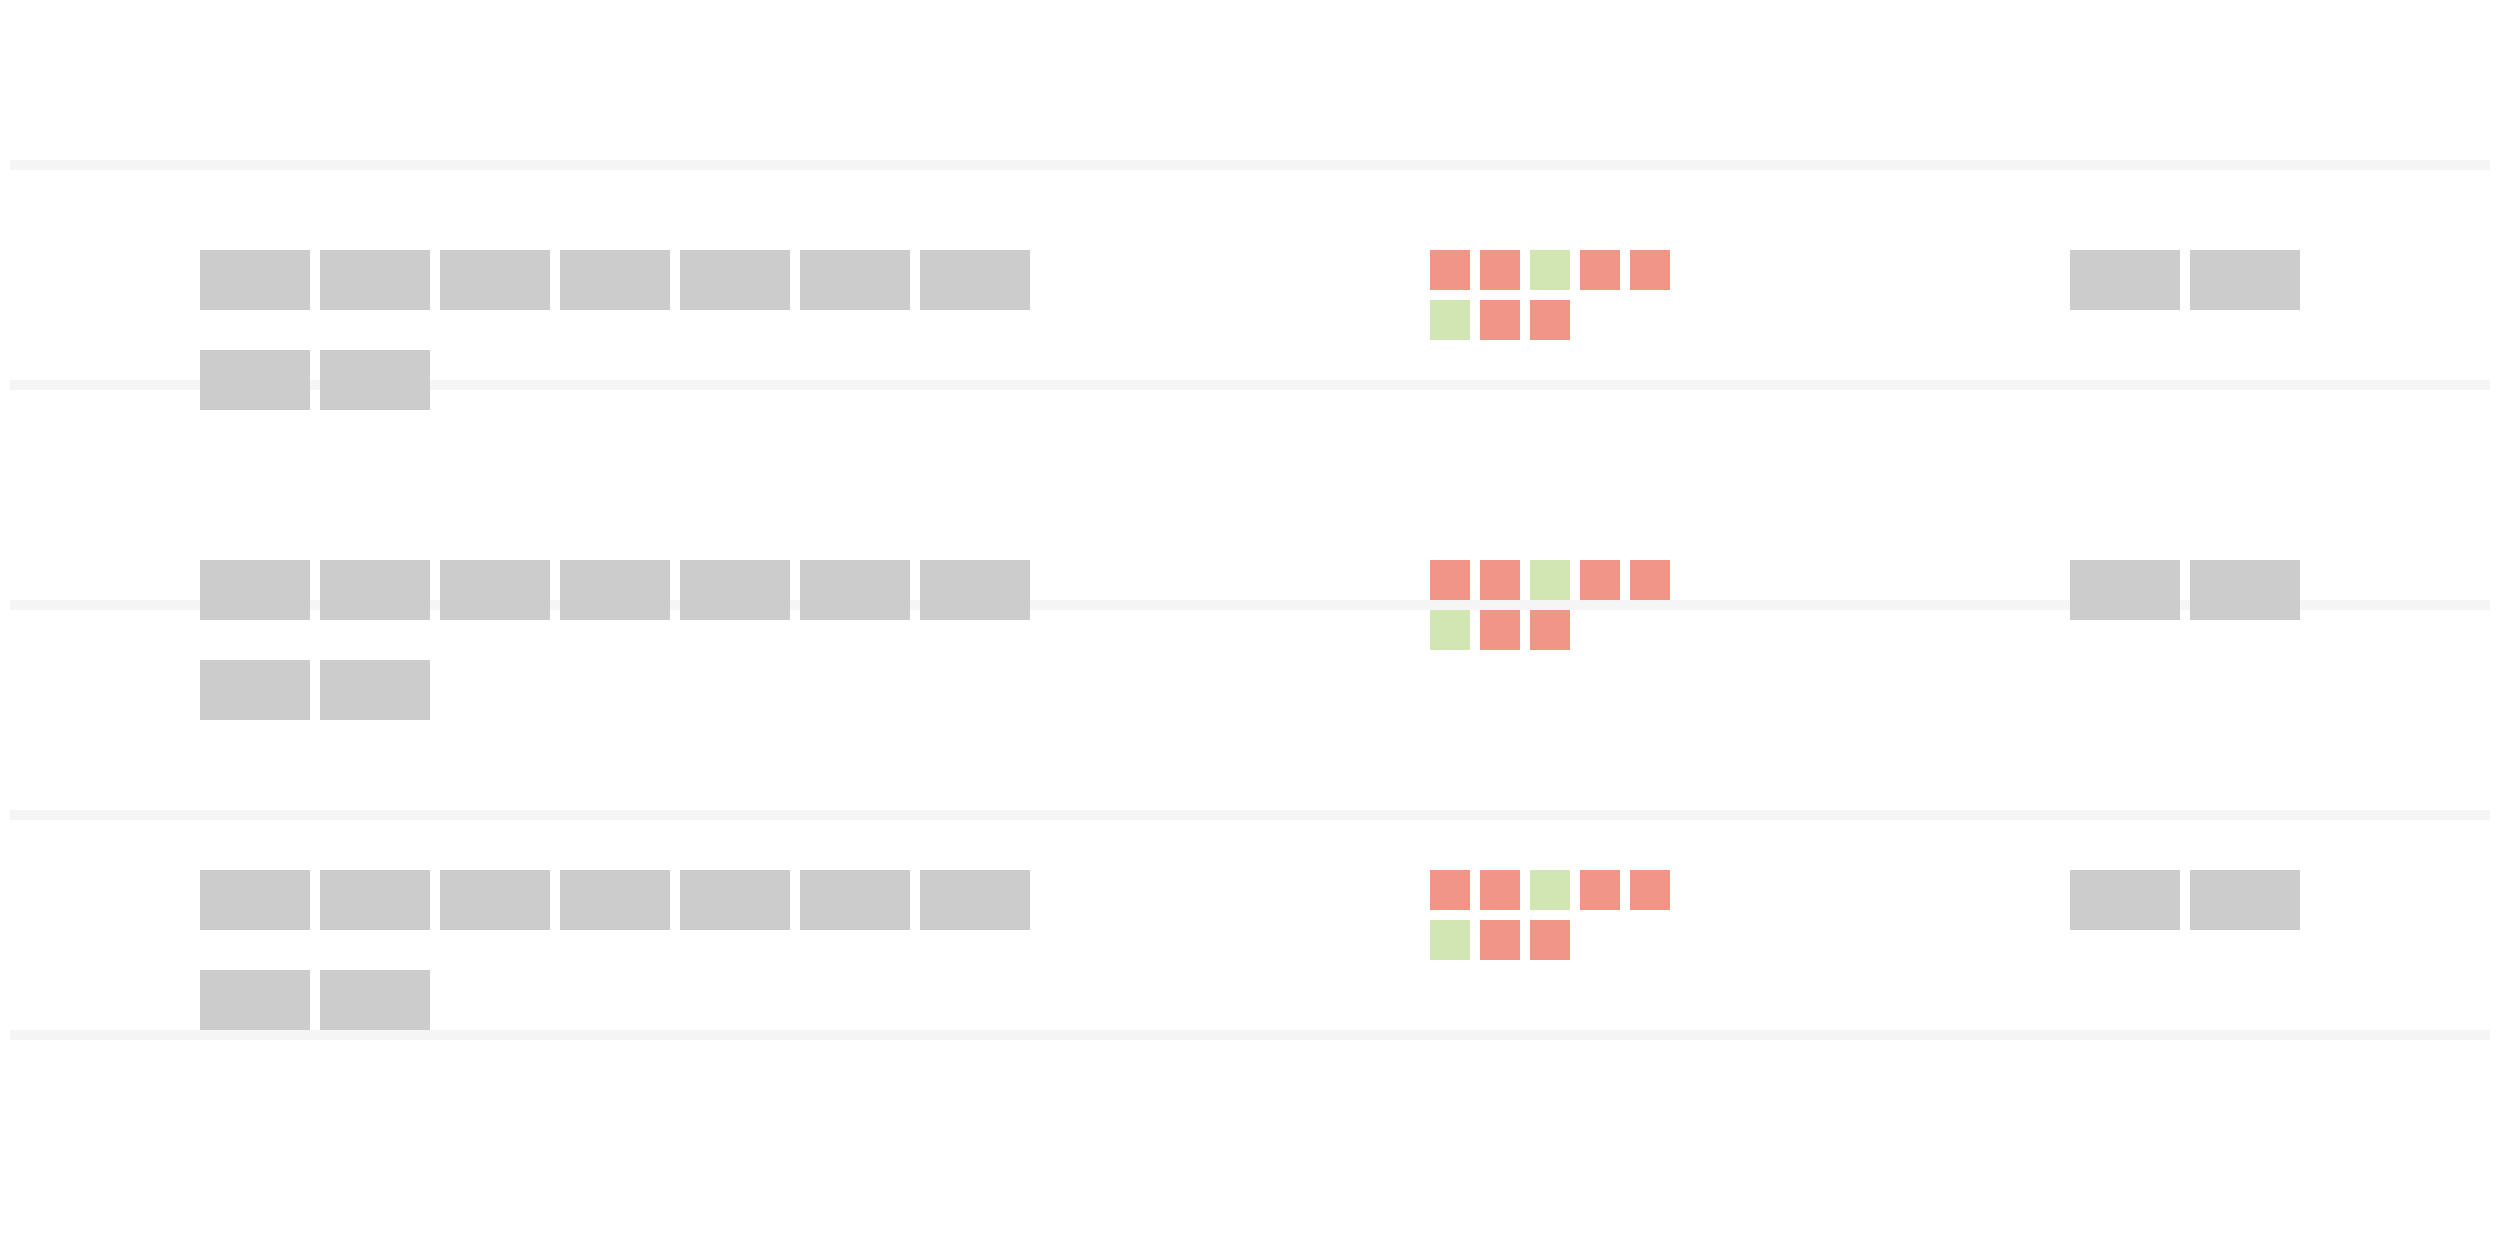
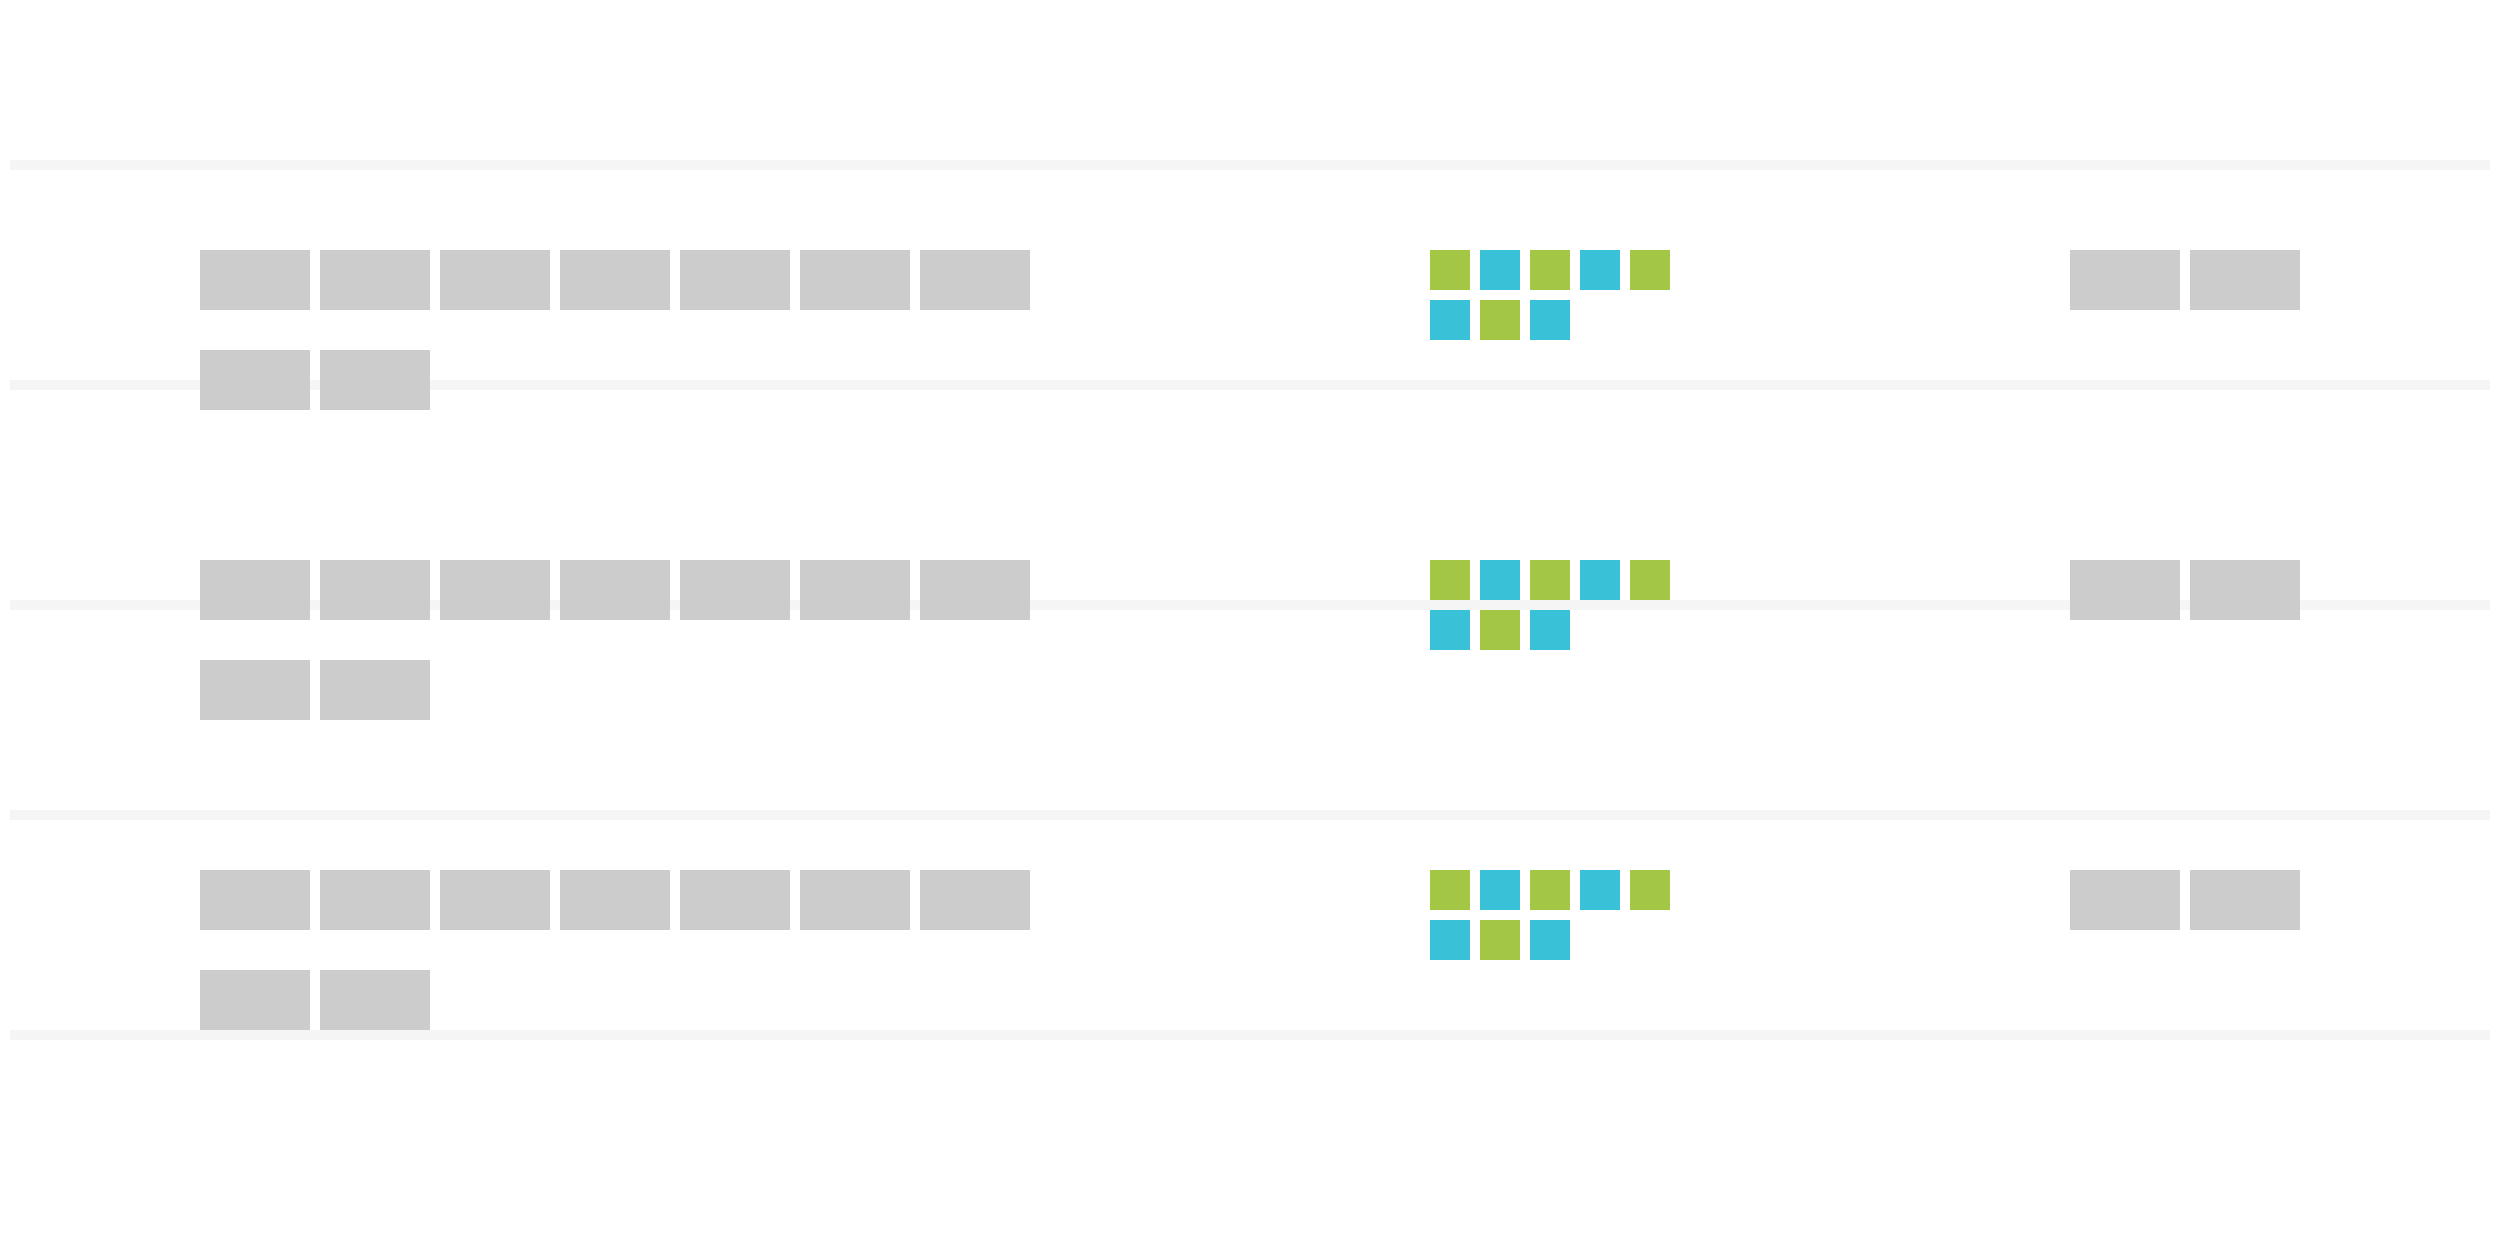
<svg xmlns="http://www.w3.org/2000/svg" width="250" height="125" viewBox="0 0 250 125">
  <g fill="none" fill-rule="evenodd" transform="translate(0 -25)">
    <rect width="250" height="125" y="25" />
    <g stroke="#F5F5F5" transform="translate(1 41)">
      <path d="M-2.84217094e-14 87.5L248 87.5M-2.84217094e-14 65.5L248 65.5M-2.84217094e-14 44.5L248 44.5M-2.84217094e-14 22.5L248 22.5M-2.84217094e-14.5L248 .5" />
    </g>
    <g fill="#CCC" transform="translate(20 81)">
      <path d="M47 6L47 0 36 0 36 6 47 6zM83 6L83 0 72 0 72 6 83 6zM59 6L59 0 48 0 48 6 59 6zM71 6L71 0 60 0 60 6 71 6zM11 6L11 0 0 0 0 6 11 6zM23 6L23 0 12 0 12 6 23 6zM35 6L35 0 24 0 24 6 35 6zM11 16L11 10 0 10 0 16 11 16zM23 16L23 10 12 10 12 16 23 16zM198 6L198 0 187 0 187 6 198 6zM210 6L210 0 199 0 199 6 210 6z" />
    </g>
    <g transform="translate(20 50)">
-       <path fill="#CCC" d="M47 6L47 0 36 0 36 6 47 6zM83 6L83 0 72 0 72 6 83 6zM59 6L59 0 48 0 48 6 59 6zM71 6L71 0 60 0 60 6 71 6zM11 6L11 0 0 0 0 6 11 6zM23 6L23 0 12 0 12 6 23 6zM35 6L35 0 24 0 24 6 35 6zM11 16L11 10 0 10 0 16 11 16zM23 16L23 10 12 10 12 16 23 16zM198 6L198 0 187 0 187 6 198 6zM210 6L210 0 199 0 199 6 210 6z" />
-       <g transform="translate(123)">
-         <rect width="4" height="4" fill="#F19586" />
-         <rect width="4" height="4" y="5" fill="#D2E6B4" />
-         <rect width="4" height="4" x="10" y="5" fill="#F19586" />
-         <rect width="4" height="4" x="5" y="5" fill="#F19586" />
-         <rect width="4" height="4" x="5" fill="#F19586" />
-         <rect width="4" height="4" x="10" fill="#D2E6B4" />
-         <rect width="4" height="4" x="15" fill="#F19586" />
-         <rect width="4" height="4" x="20" fill="#F19586" />
+       <g fill="#CCC">
+         <path d="M47 6L47 0 36 0 36 6 47 6zM83 6L83 0 72 0 72 6 83 6zM59 6L59 0 48 0 48 6 59 6zM71 6L71 0 60 0 60 6 71 6zM11 6L11 0 0 0 0 6 11 6zM23 6L23 0 12 0 12 6 23 6zM35 6L35 0 24 0 24 6 35 6zM11 16L11 10 0 10 0 16 11 16zM23 16L23 10 12 10 12 16 23 16zM198 6L198 0 187 0 187 6 198 6zM210 6L210 0 199 0 199 6 210 6z" />
+       </g>
+       <g transform="translate(123 62)">
+         <rect width="4" height="4" fill="#A3C644" />
+         <rect width="4" height="4" y="5" fill="#39C2D7" />
+         <rect width="4" height="4" x="10" y="5" fill="#39C2D7" />
+         <rect width="4" height="4" x="5" y="5" fill="#A3C644" />
+         <rect width="4" height="4" x="5" fill="#39C2D7" />
+         <rect width="4" height="4" x="10" fill="#A3C644" />
+         <rect width="4" height="4" x="15" fill="#39C2D7" />
+         <rect width="4" height="4" x="20" fill="#A3C644" />
      </g>
      <g transform="translate(123 31)">
-         <rect width="4" height="4" fill="#F19586" />
-         <rect width="4" height="4" y="5" fill="#D2E6B4" />
-         <rect width="4" height="4" x="10" y="5" fill="#F19586" />
-         <rect width="4" height="4" x="5" y="5" fill="#F19586" />
-         <rect width="4" height="4" x="5" fill="#F19586" />
-         <rect width="4" height="4" x="10" fill="#D2E6B4" />
-         <rect width="4" height="4" x="15" fill="#F19586" />
-         <rect width="4" height="4" x="20" fill="#F19586" />
+         <rect width="4" height="4" fill="#A3C644" />
+         <rect width="4" height="4" y="5" fill="#39C2D7" />
+         <rect width="4" height="4" x="10" y="5" fill="#39C2D7" />
+         <rect width="4" height="4" x="5" y="5" fill="#A3C644" />
+         <rect width="4" height="4" x="5" fill="#39C2D7" />
+         <rect width="4" height="4" x="10" fill="#A3C644" />
+         <rect width="4" height="4" x="15" fill="#39C2D7" />
+         <rect width="4" height="4" x="20" fill="#A3C644" />
      </g>
-       <g transform="translate(123 62)">
-         <rect width="4" height="4" fill="#F19586" />
-         <rect width="4" height="4" y="5" fill="#D2E6B4" />
-         <rect width="4" height="4" x="10" y="5" fill="#F19586" />
-         <rect width="4" height="4" x="5" y="5" fill="#F19586" />
-         <rect width="4" height="4" x="5" fill="#F19586" />
-         <rect width="4" height="4" x="10" fill="#D2E6B4" />
-         <rect width="4" height="4" x="15" fill="#F19586" />
-         <rect width="4" height="4" x="20" fill="#F19586" />
+       <g transform="translate(123)">
+         <rect width="4" height="4" fill="#A3C644" />
+         <rect width="4" height="4" y="5" fill="#39C2D7" />
+         <rect width="4" height="4" x="10" y="5" fill="#39C2D7" />
+         <rect width="4" height="4" x="5" y="5" fill="#A3C644" />
+         <rect width="4" height="4" x="5" fill="#39C2D7" />
+         <rect width="4" height="4" x="10" fill="#A3C644" />
+         <rect width="4" height="4" x="15" fill="#39C2D7" />
+         <rect width="4" height="4" x="20" fill="#A3C644" />
      </g>
    </g>
    <g fill="#CCC" transform="translate(20 112)">
      <path d="M47 6L47 0 36 0 36 6 47 6zM83 6L83 0 72 0 72 6 83 6zM59 6L59 0 48 0 48 6 59 6zM71 6L71 0 60 0 60 6 71 6zM11 6L11 0 0 0 0 6 11 6zM23 6L23 0 12 0 12 6 23 6zM35 6L35 0 24 0 24 6 35 6zM11 16L11 10 0 10 0 16 11 16zM23 16L23 10 12 10 12 16 23 16zM198 6L198 0 187 0 187 6 198 6zM210 6L210 0 199 0 199 6 210 6z" />
    </g>
  </g>
</svg>
